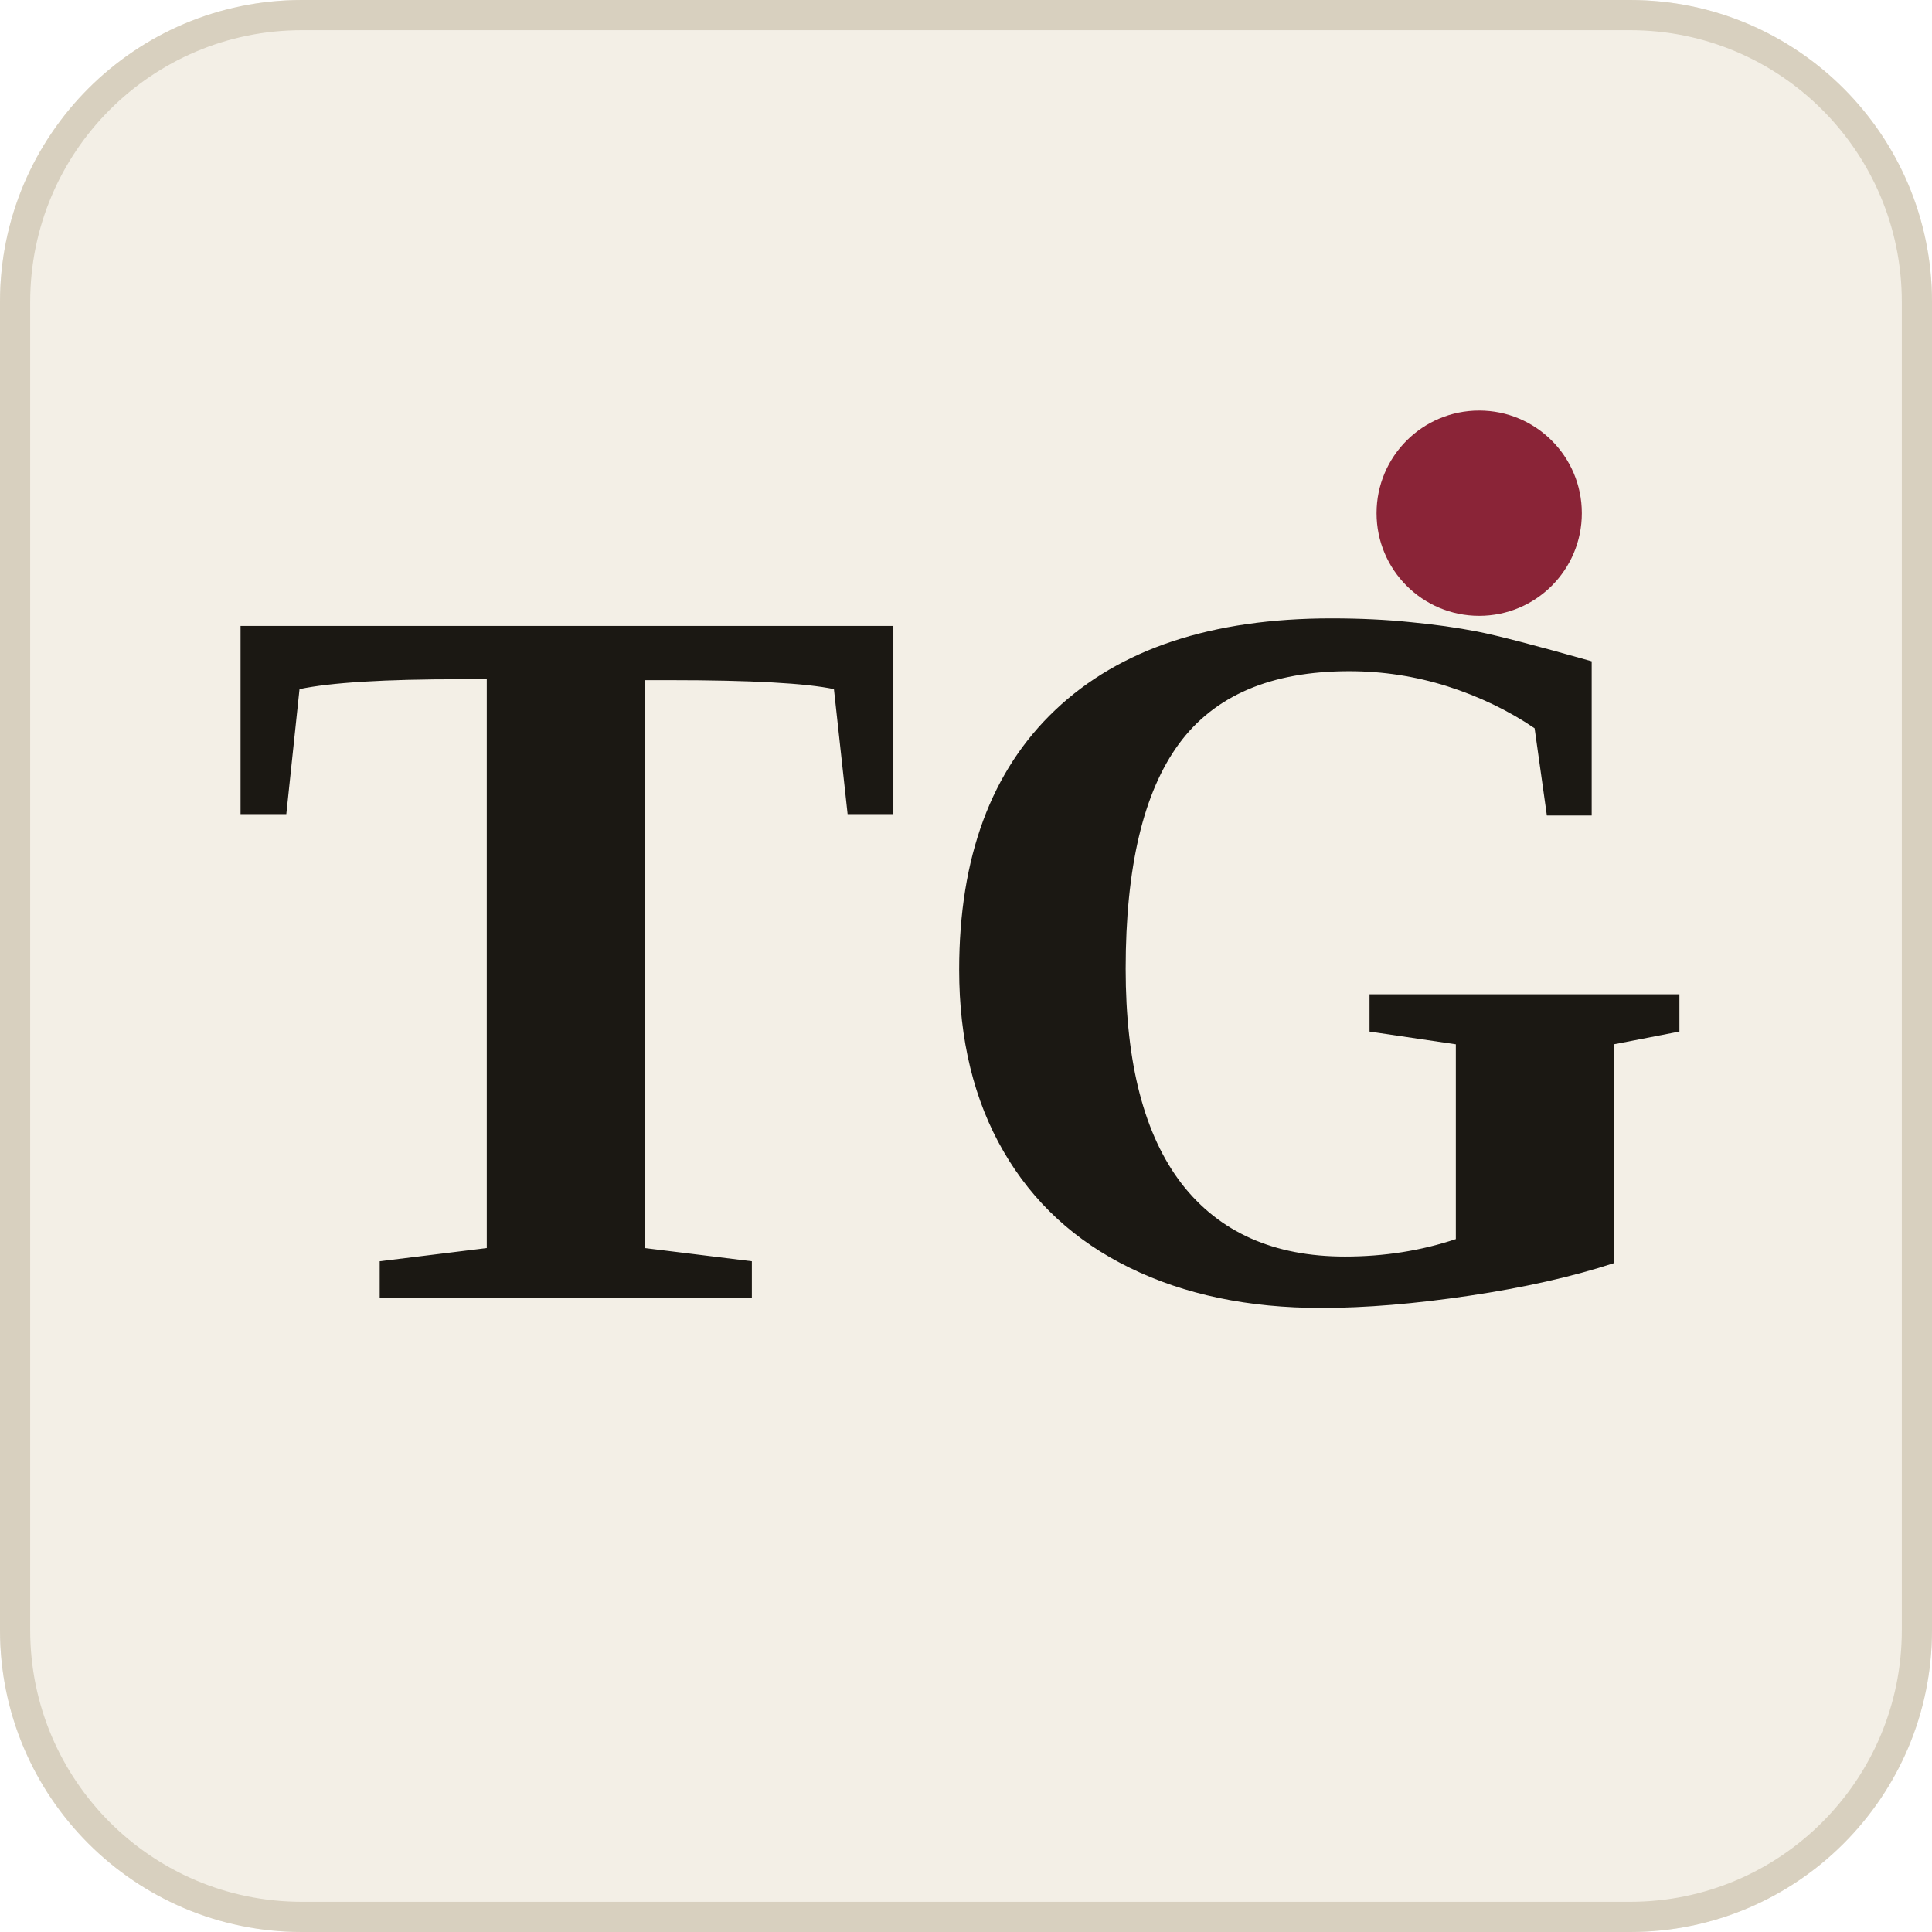
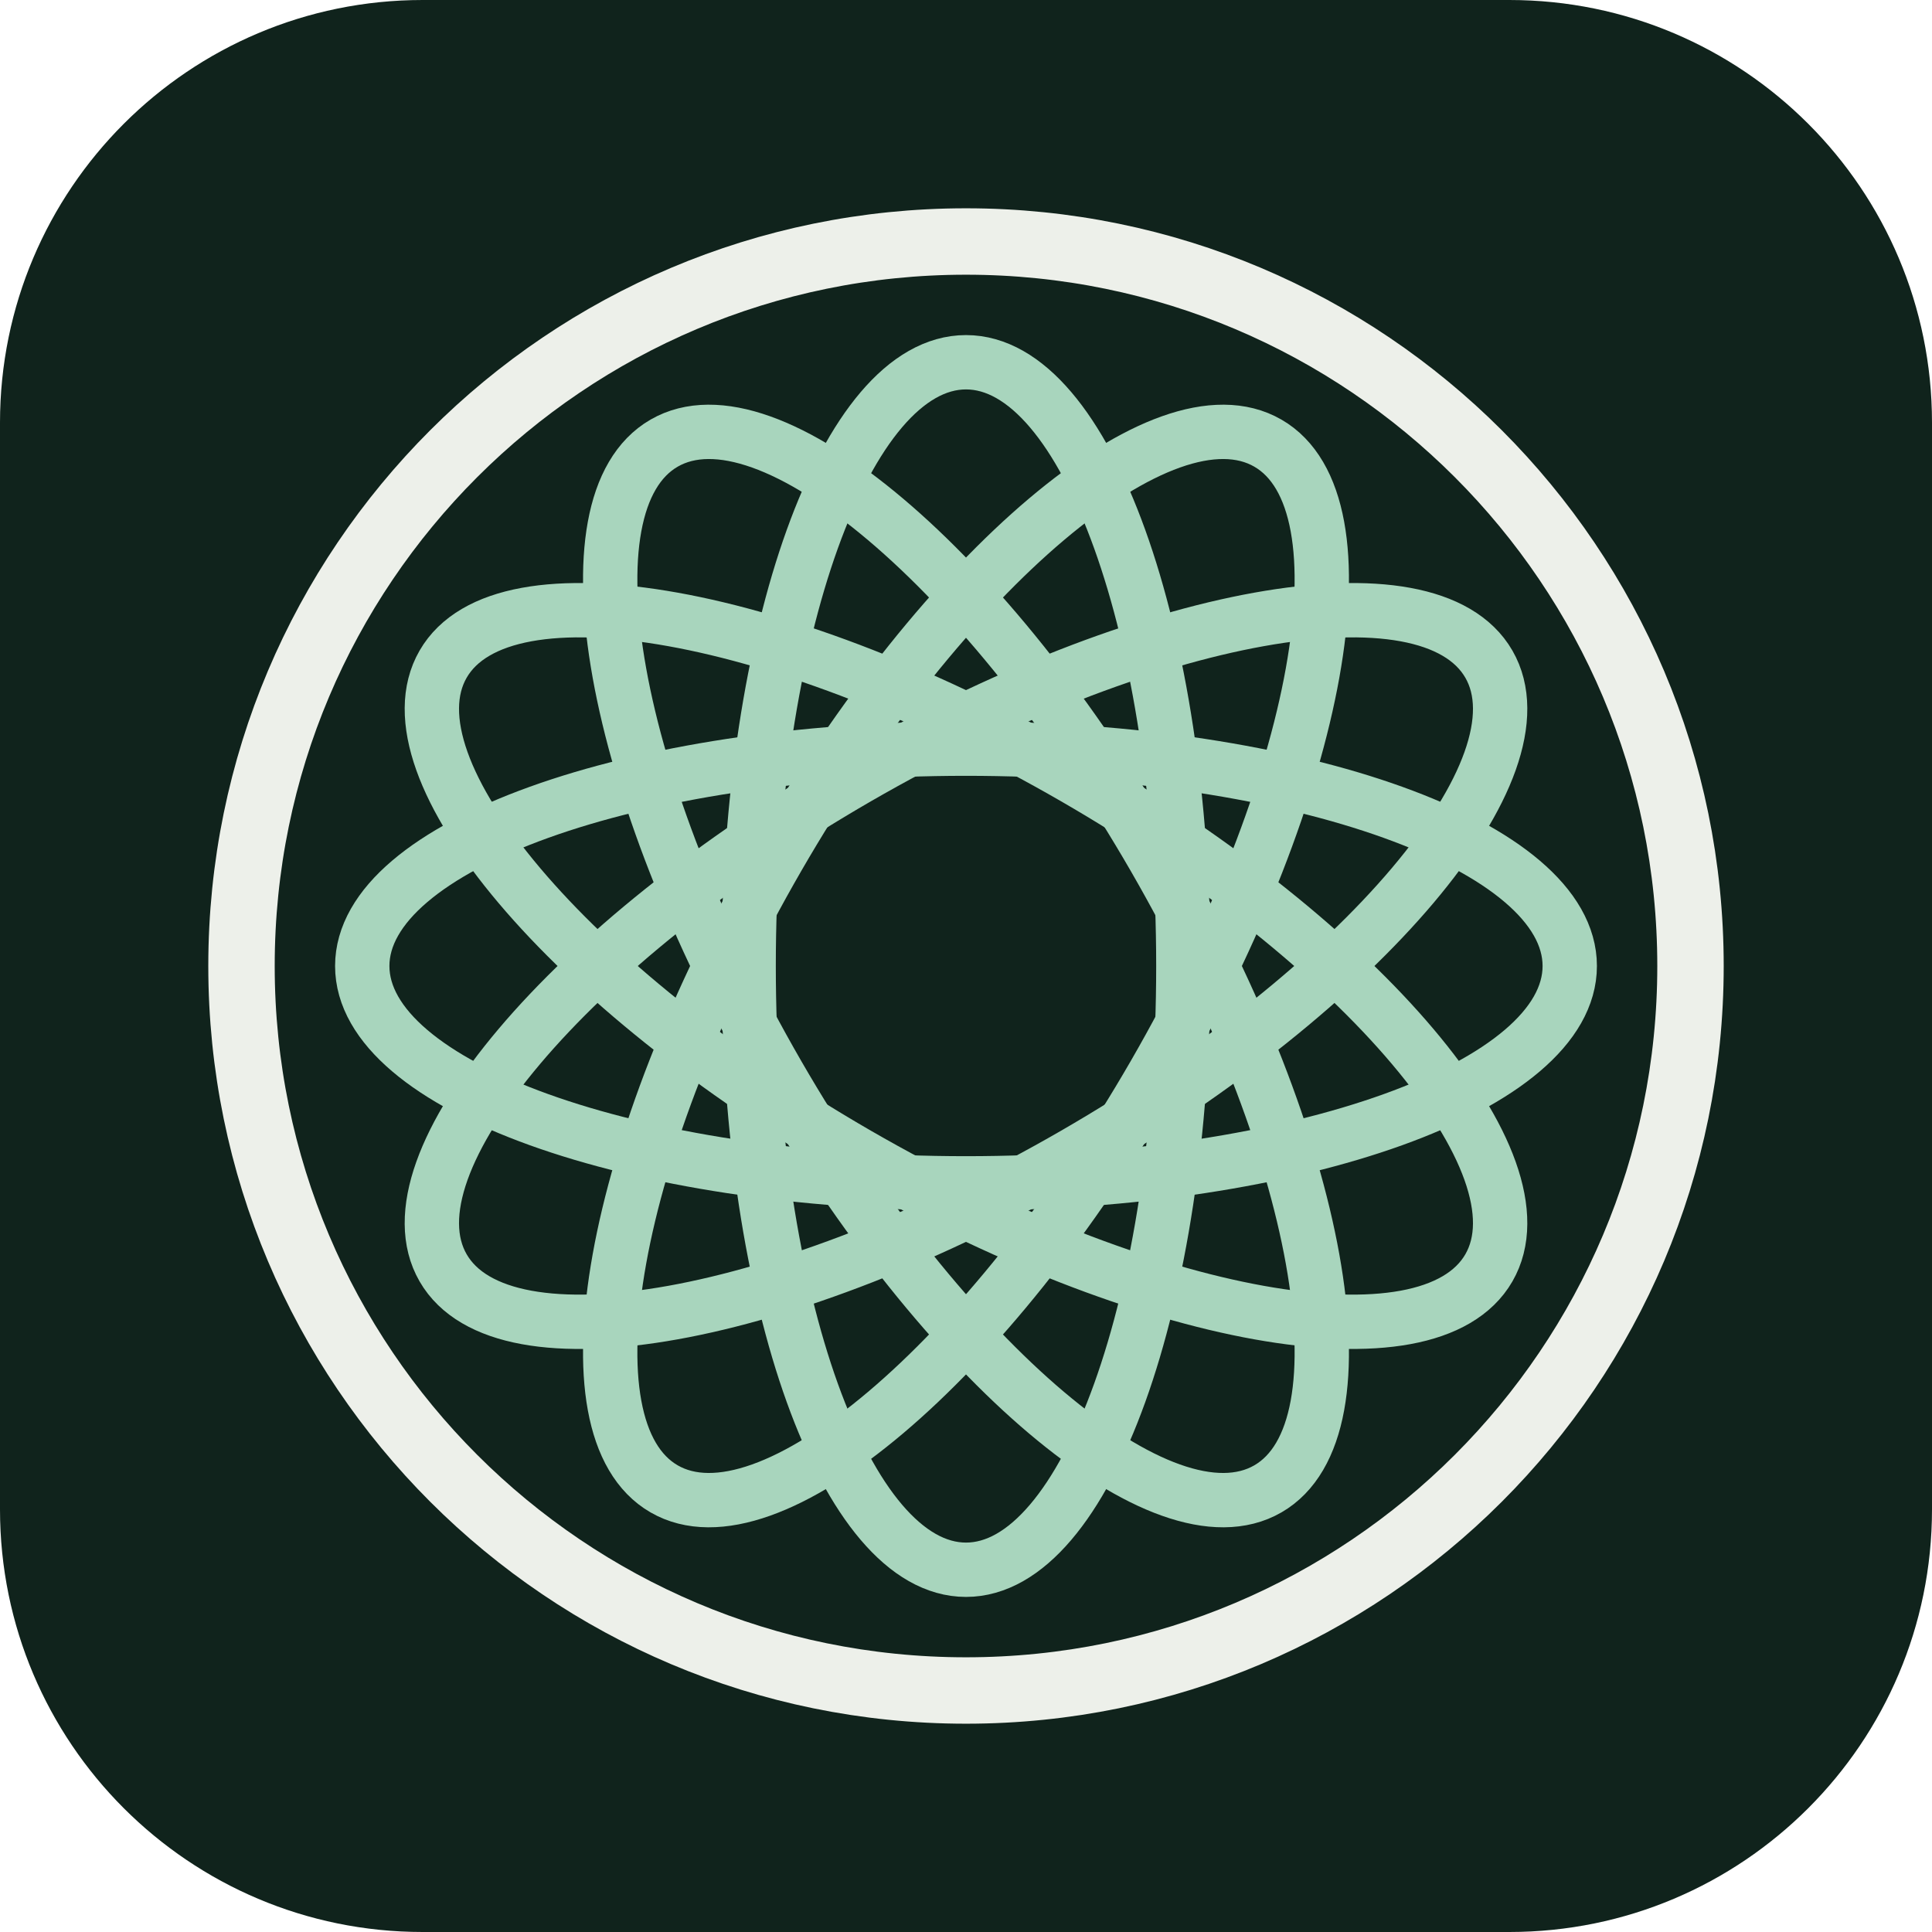
<svg xmlns="http://www.w3.org/2000/svg" viewBox="0 0 64 64">
-   <rect width="64" height="64" rx="10" fill="#f3efe6" />
-   <rect x="0.5" y="0.5" width="63" height="63" rx="9.5" fill="none" stroke="#d8d0bf" />
-   <text x="32" y="43" text-anchor="middle" font-family="Georgia, 'Times New Roman', serif" font-size="34" font-weight="600" fill="#1b1813">TG</text>
-   <circle cx="49" cy="17" r="3.4" fill="#8a2437" />
+   <rect width="64" height="64" rx="14" fill="#10231c" />
+   <g fill="none" stroke="#a8d5bd" stroke-width="1.8">
+     <circle cx="32" cy="32" r="24" stroke="#edf0ea" stroke-width="2.2" />
+     <ellipse cx="32" cy="32" rx="20" ry="7.2" />
+     <ellipse cx="32" cy="32" rx="20" ry="7.2" transform="rotate(30 32 32)" />
+     <ellipse cx="32" cy="32" rx="20" ry="7.2" transform="rotate(60 32 32)" />
+     <ellipse cx="32" cy="32" rx="20" ry="7.2" transform="rotate(90 32 32)" />
+     <ellipse cx="32" cy="32" rx="20" ry="7.2" transform="rotate(120 32 32)" />
+     <ellipse cx="32" cy="32" rx="20" ry="7.2" transform="rotate(150 32 32)" />
+   </g>
</svg>
